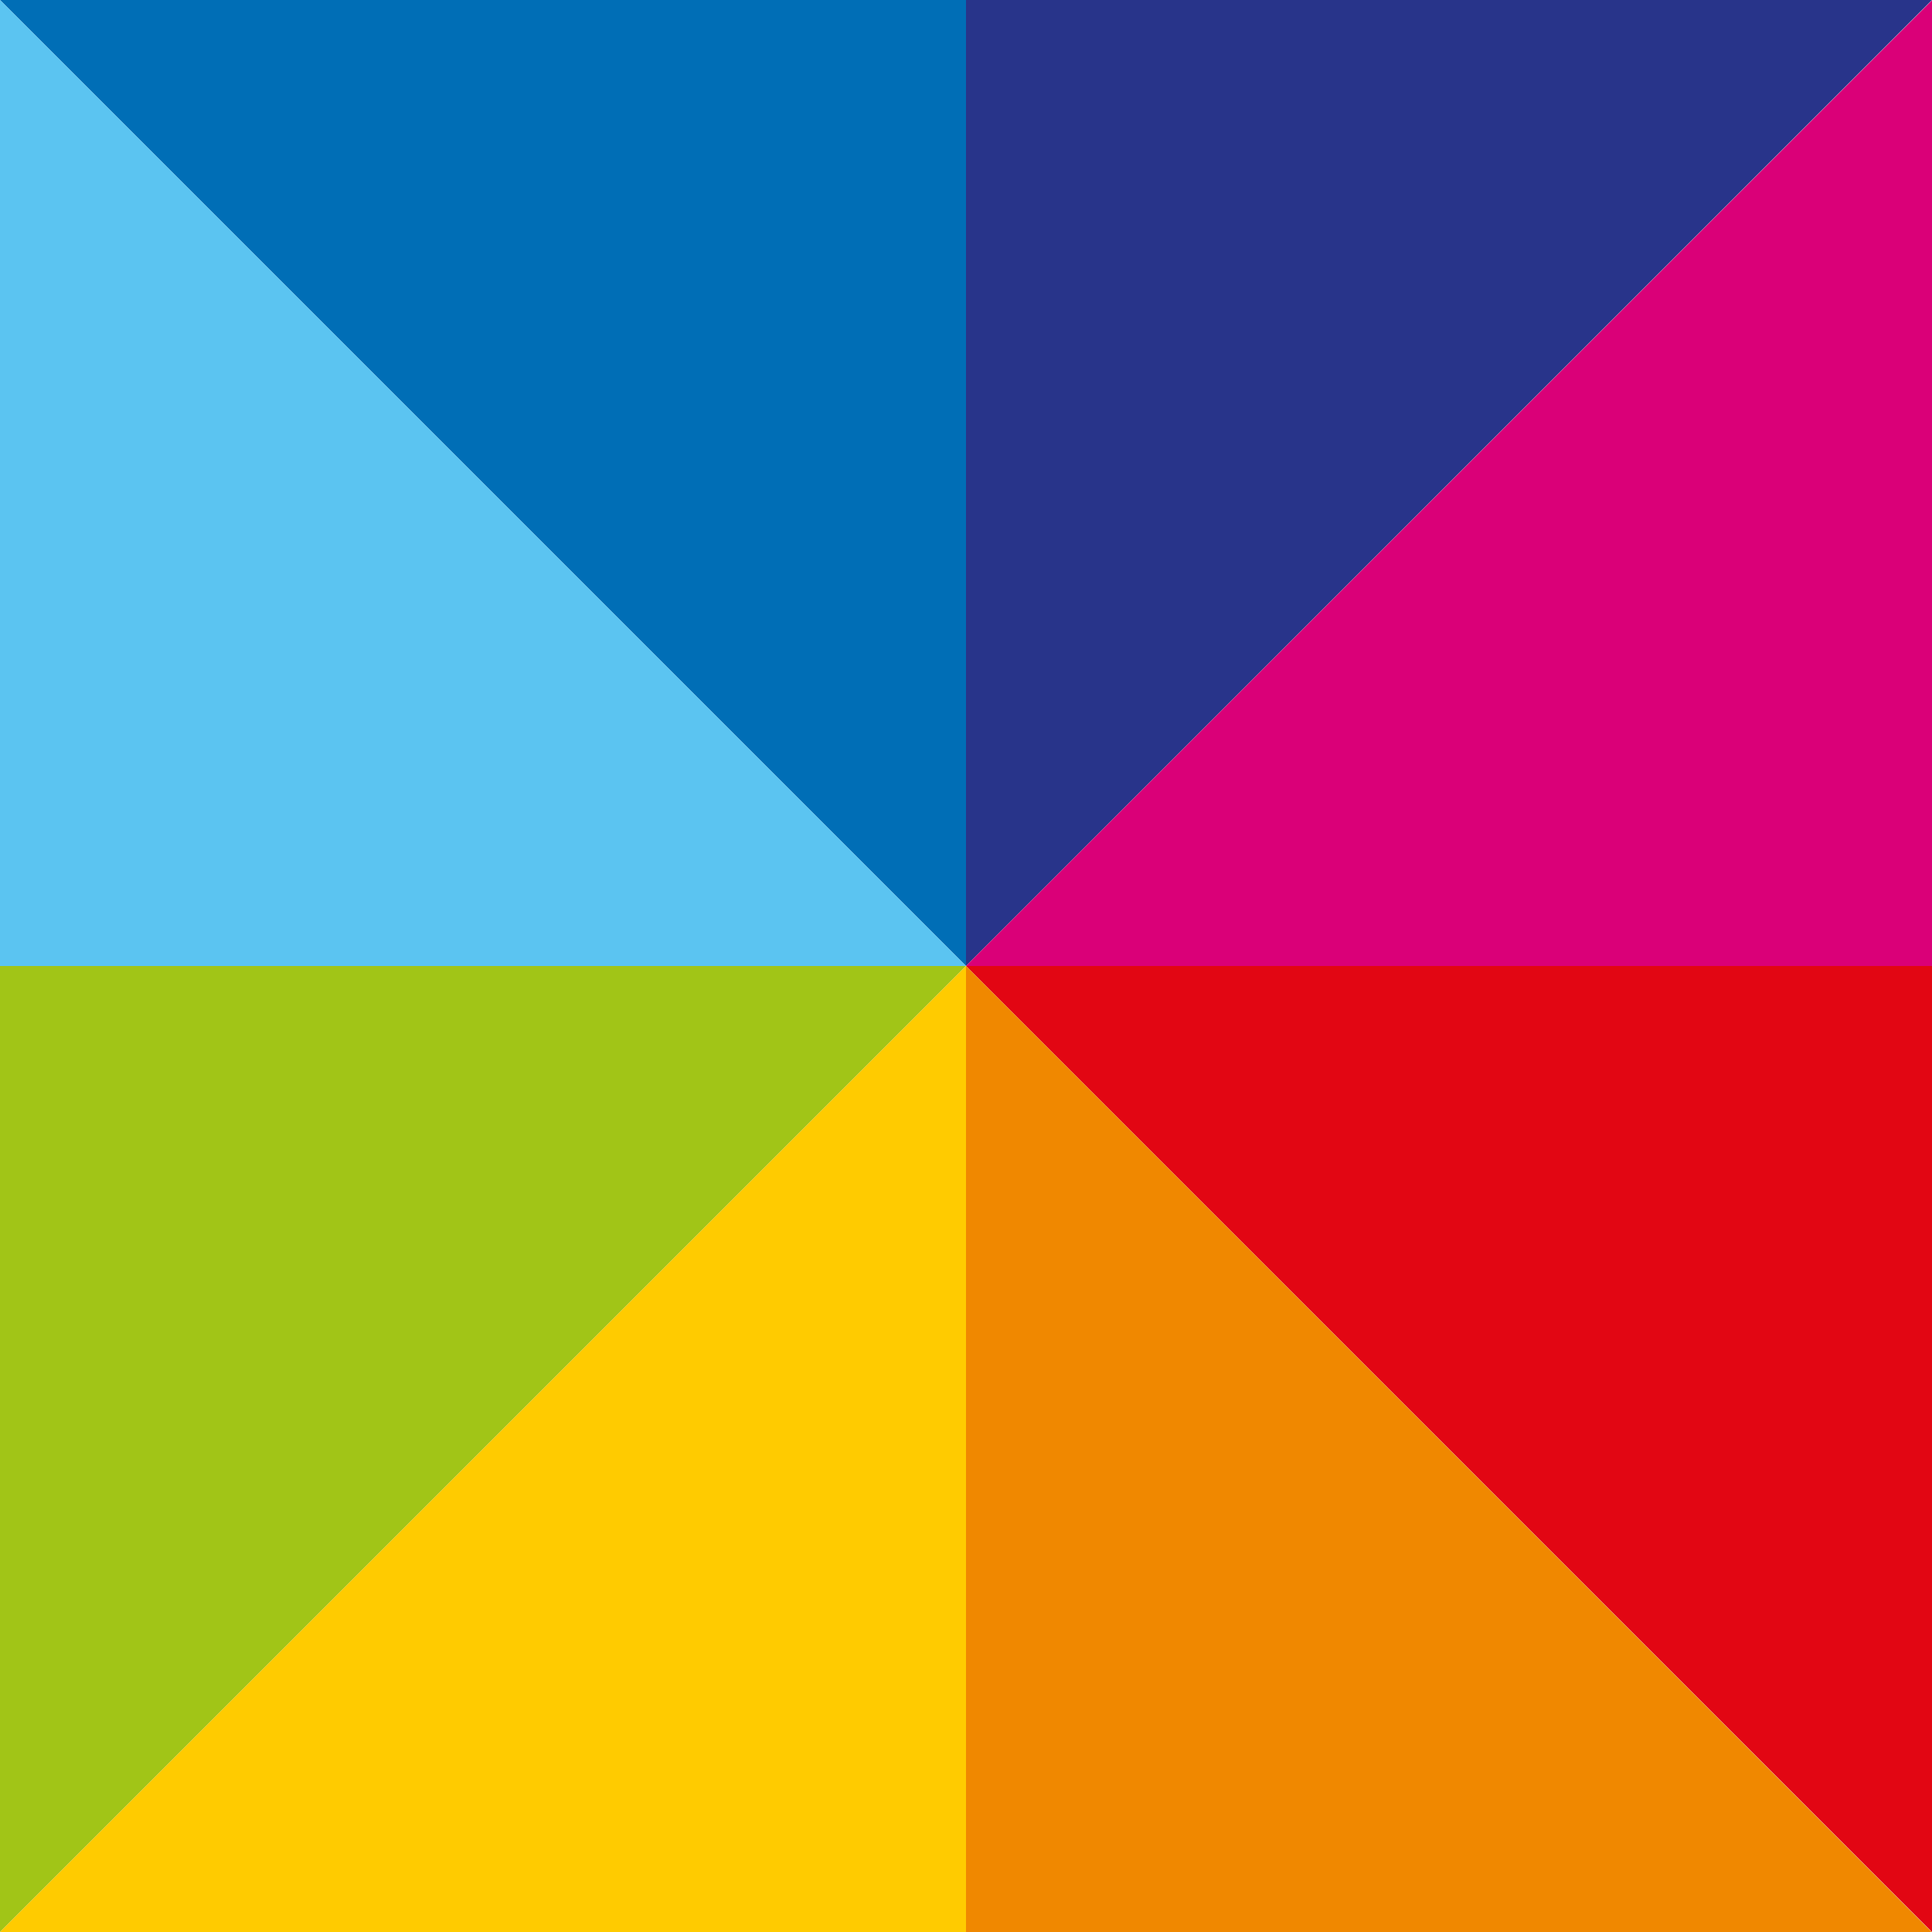
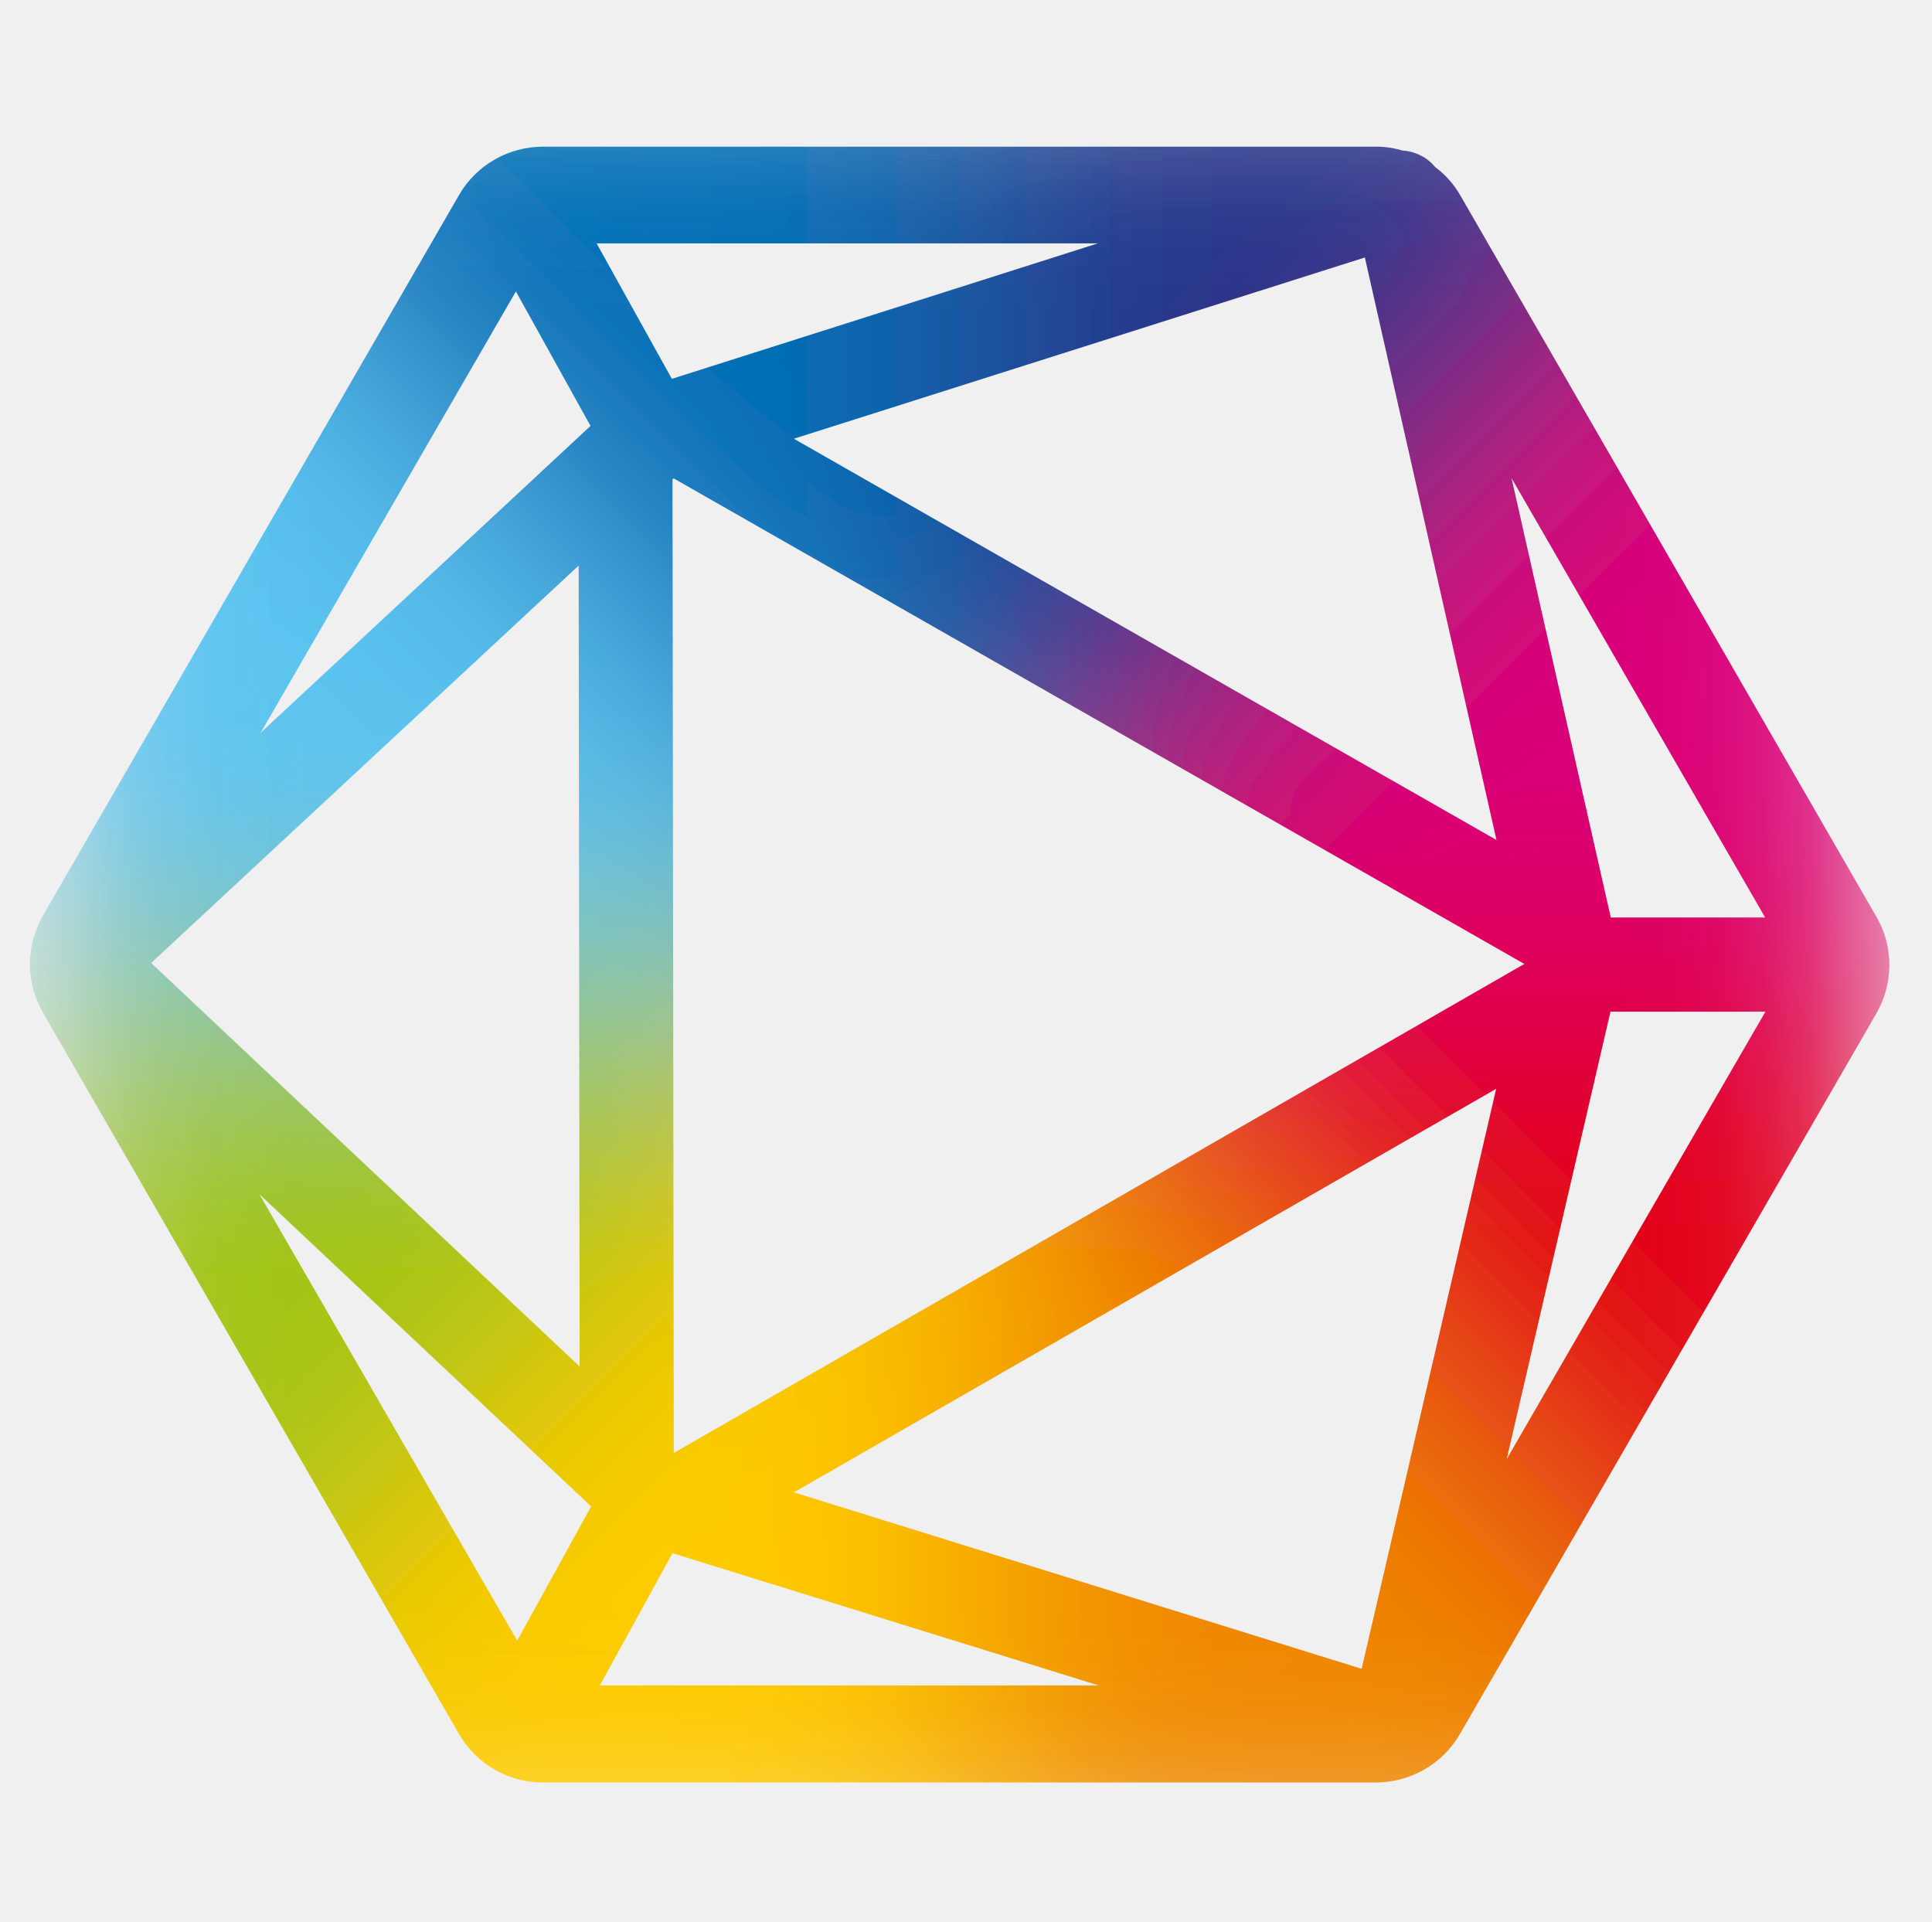
- <svg xmlns="http://www.w3.org/2000/svg" viewBox="0 0 600 600">
-   <g id="kwzs7r-gradient" filter="url(#kwzs7r-blur)">
-     <g>
-       <path fill="#006EB6" d="M0,0l300,300v-424.4C182.9-124.4,76.8-76.9,0,0z" />
-       <path fill="#28348A" d="M300-124.4V300L600,0C523.2-76.9,417.1-124.4,300-124.4z" />
-       <path fill="#E20613" d="M600,600c76.8-76.8,124.3-182.9,124.3-300H300L600,600z" />
-       <path fill="#DA0078" d="M300,300h424.4c0-117.1-47.5-223.2-124.3-300L300,300z" />
-       <path fill="#5BC4F1" d="M-124.4,300H300L0,0C-76.9,76.8-124.4,182.9-124.4,300z" />
-       <path fill="#A1C517" d="M0,600l300-300h-424.4C-124.4,417.1-76.9,523.2,0,600z" />
-       <path fill="#F08800" d="M300,724.4c117.1,0,223.2-47.5,300-124.3L300,300V724.4z" />
-       <path fill="#FFCB00" d="M300,724.4V300L0,600C76.8,676.9,182.9,724.4,300,724.4z" />
+ <svg xmlns="http://www.w3.org/2000/svg" id="Layer_1" version="1.1" viewBox="0 0 603.3 600">
+   <defs>
+     <style>
+       .st0 {
+         mask: url(#mask);
+       }
+ 
+       .st1 {
+         fill: #da0078;
+       }
+ 
+       .st2 {
+         fill: #ffcb00;
+       }
+ 
+       .st3 {
+         filter: url(#b);
+       }
+ 
+       .st4 {
+         fill: #a1c517;
+       }
+ 
+       .st5 {
+         fill: #e20613;
+       }
+ 
+       .st6 {
+         fill: #fff;
+       }
+ 
+       .st7 {
+         fill: #f08800;
+       }
+ 
+       .st8 {
+         fill: #28348a;
+       }
+ 
+       .st9 {
+         fill: #5bc4f1;
+       }
+ 
+       .st10 {
+         fill: #006eb6;
+       }
+     </style>
+     <mask id="mask" x="-209.3" y="-209.3" width="1019" height="1019" maskUnits="userSpaceOnUse">
+       <g id="a">
+         <path class="st6" d="M455.8,541.6l130.1-225.1c5.4-9.4,5.5-20.9,0-30.3L456,61c-2-3.5-4.7-6.5-7.8-8.8-1.1-1.3-2.4-2.5-3.9-3.3-2-1.1-4.2-1.8-6.4-1.9-2.6-.8-5.4-1.2-8.2-1.2H169.6c-10.8,0-20.8,5.7-26.2,15L13.4,285.9c-5.4,9.4-5.4,20.9,0,30.3l129.9,225.2c5.4,9.4,15.4,15.2,26.2,15.2h260c10.9,0,20.9-5.7,26.3-15M210.4,453.7l-.4-304.1.4-.2,265.6,151.6-265.6,152.7h0ZM181,426.7l-133.8-126,133.5-124.1.3,250.1ZM247.9,466l219.3-126-42,181.1-177.3-55.1h0ZM247.9,137l178.3-56.6,41.1,181.9-219.4-125.3h0ZM209.8,118.3l-23.5-42.3h156.5l-133,42.3h0ZM184.4,133l-103,95.8,79.7-137.8,23.3,42h0ZM184.6,470.4l-23.1,41.9-80.5-139.4,103.6,97.5h0ZM210,485l133.1,41.3h-155.8c0,0,22.7-41.3,22.7-41.3ZM470.5,455.6l32.4-139.7h48.4c0-.1-80.8,139.7-80.8,139.7h0ZM551.2,286.5h-48.2c0,.1-31-137.2-31-137.2l79.2,137.2Z" />
+       </g>
+     </mask>
+     <filter id="b">
+       <feGaussianBlur in="SourceGraphic" stdDeviation="40" />
+     </filter>
+   </defs>
+   <g class="st0">
+     <g class="st3">
+       <path class="st10" d="M0,0l300,300V-124.4c-117.1,0-223.2,47.5-300,124.4Z" />
+       <path class="st8" d="M300-124.4v424.4L600,0c-76.8-76.9-182.9-124.4-300-124.4Z" />
+       <path class="st5" d="M600,600c76.8-76.8,124.3-182.9,124.3-300h-424.3l300,300Z" />
+       <path class="st1" d="M300,300h424.4c0-117.1-47.5-223.2-124.3-300l-300.1,300Z" />
+       <path class="st9" d="M-124.4,300h424.4L0,0c-76.9,76.8-124.4,182.9-124.4,300Z" />
+       <path class="st4" d="M0,600l300-300H-124.4c0,117.1,47.5,223.2,124.4,300Z" />
+       <path class="st7" d="M300,724.4c117.1,0,223.2-47.5,300-124.3l-300-300.1v424.4Z" />
+       <path class="st2" d="M300,724.4v-424.4L0,600c76.8,76.9,182.9,124.4,300,124.4Z" />
    </g>
  </g>
</svg>
